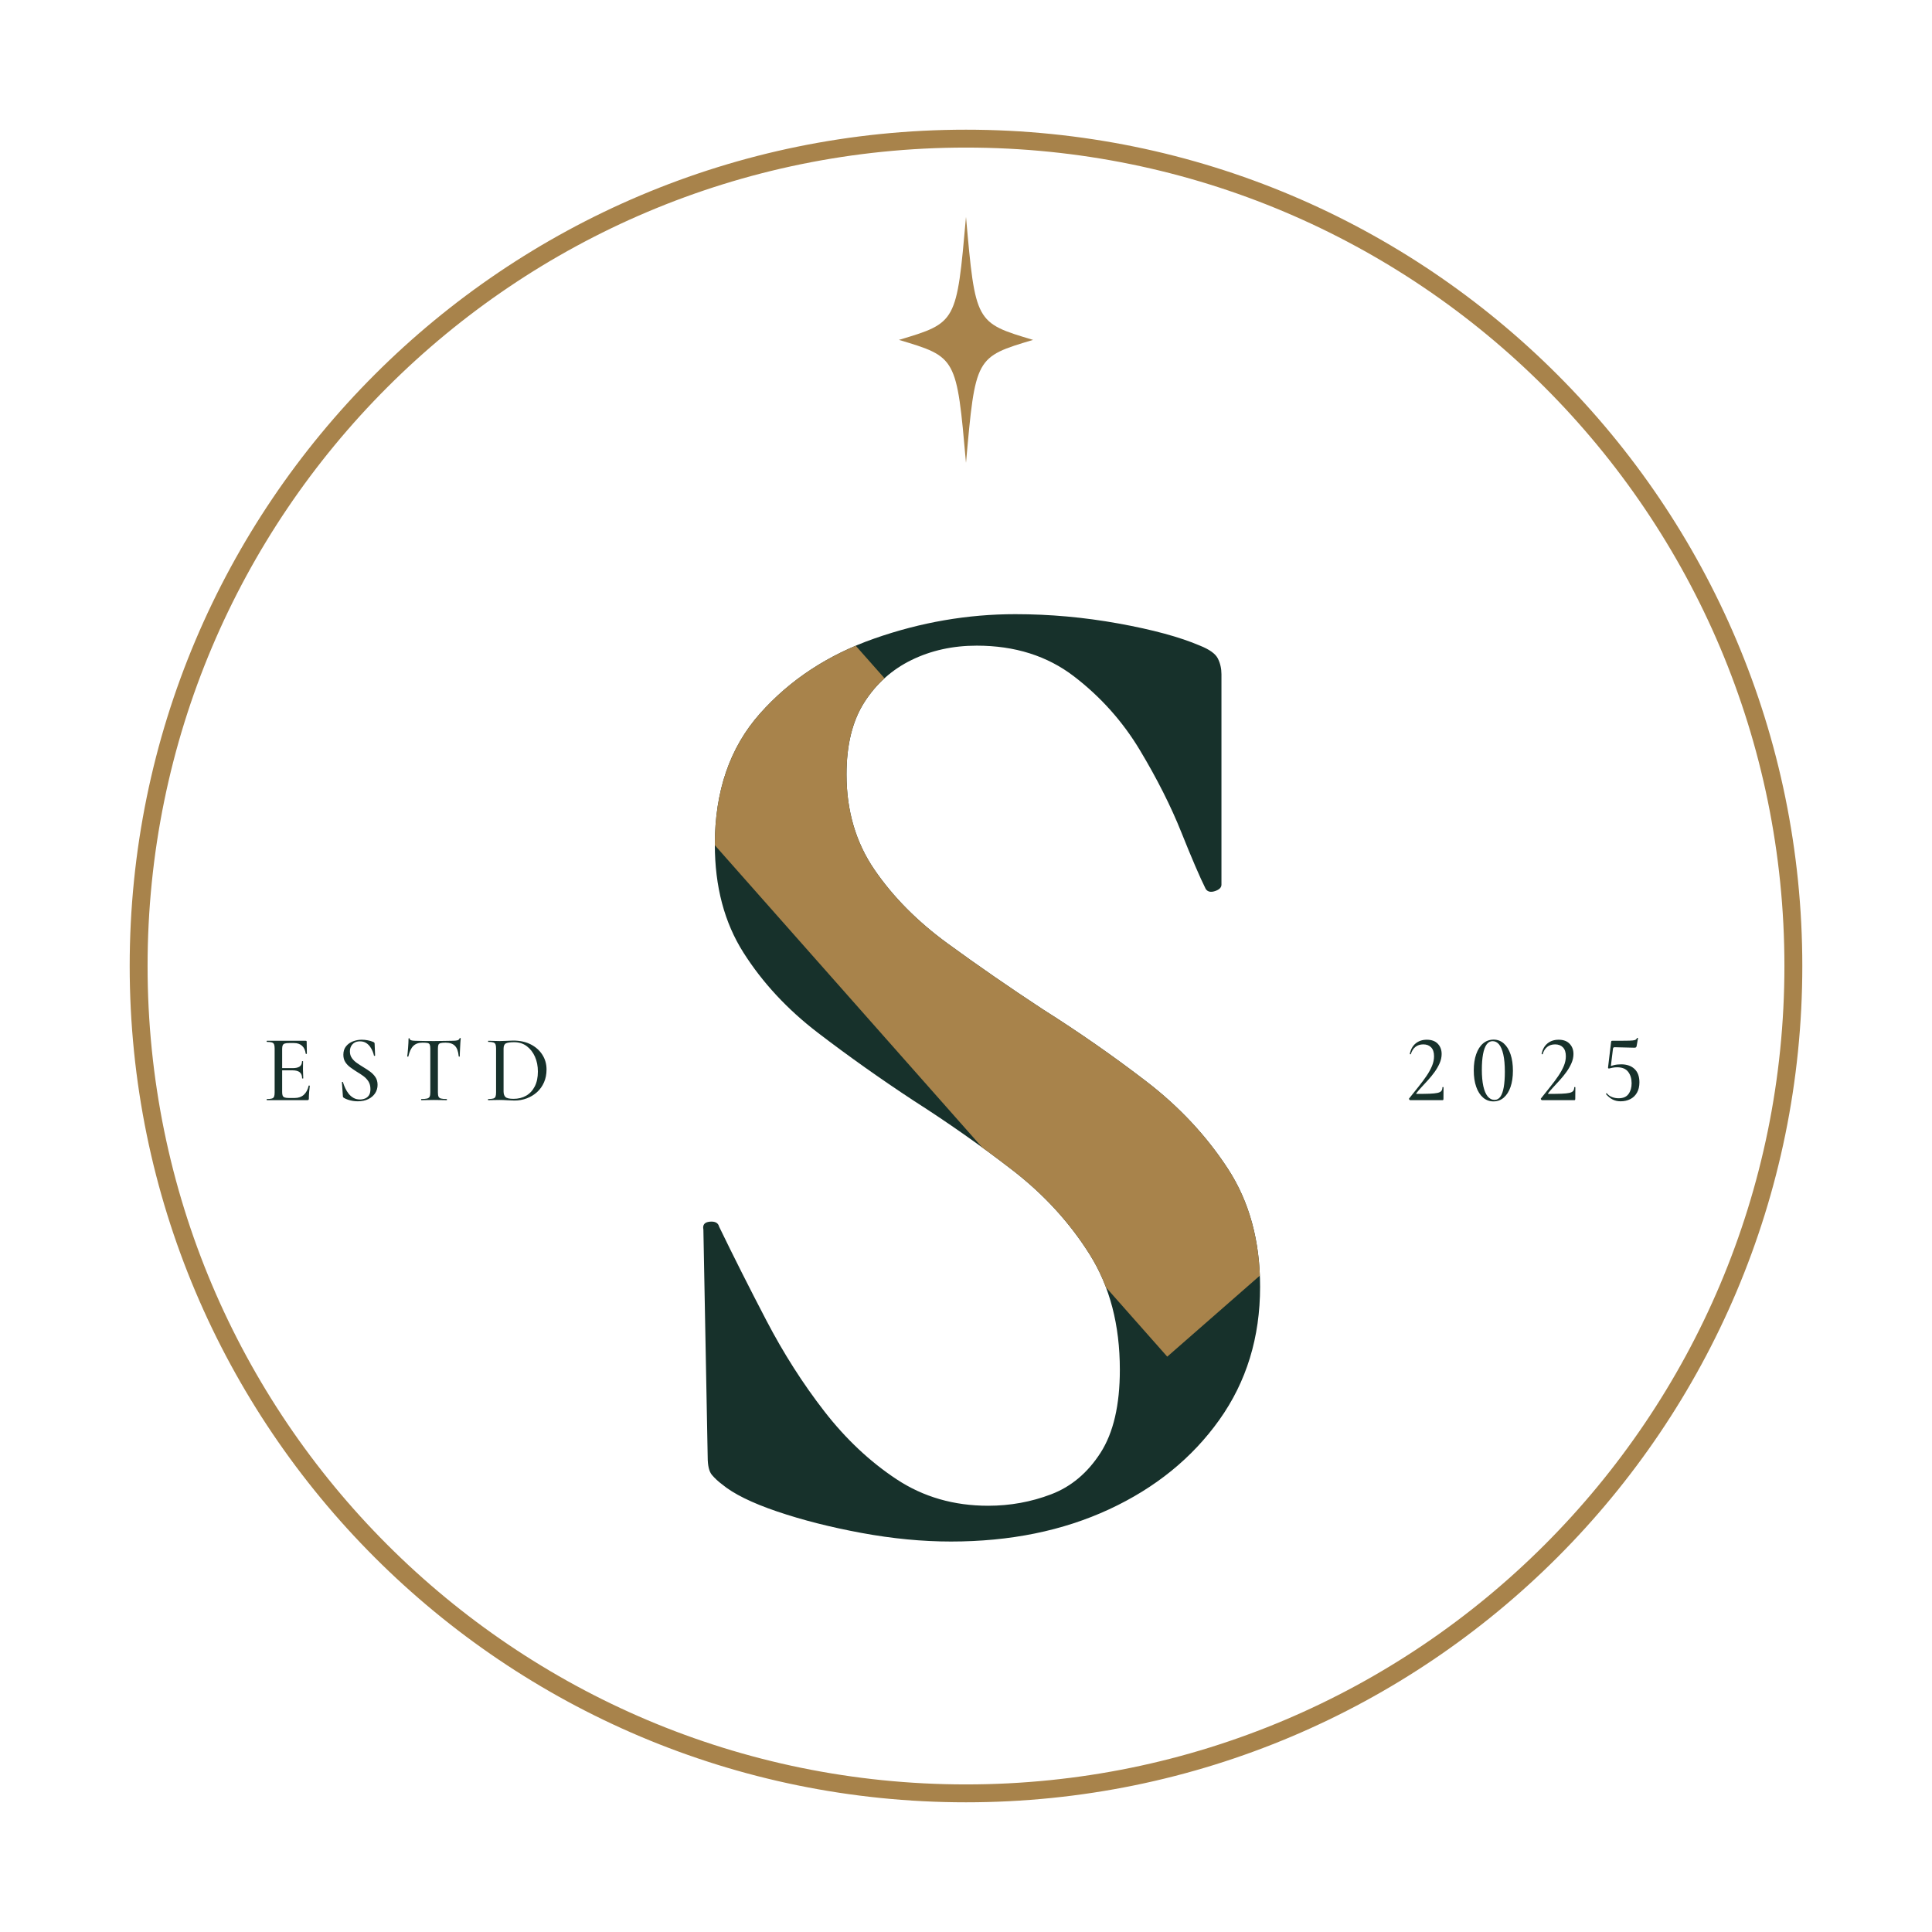
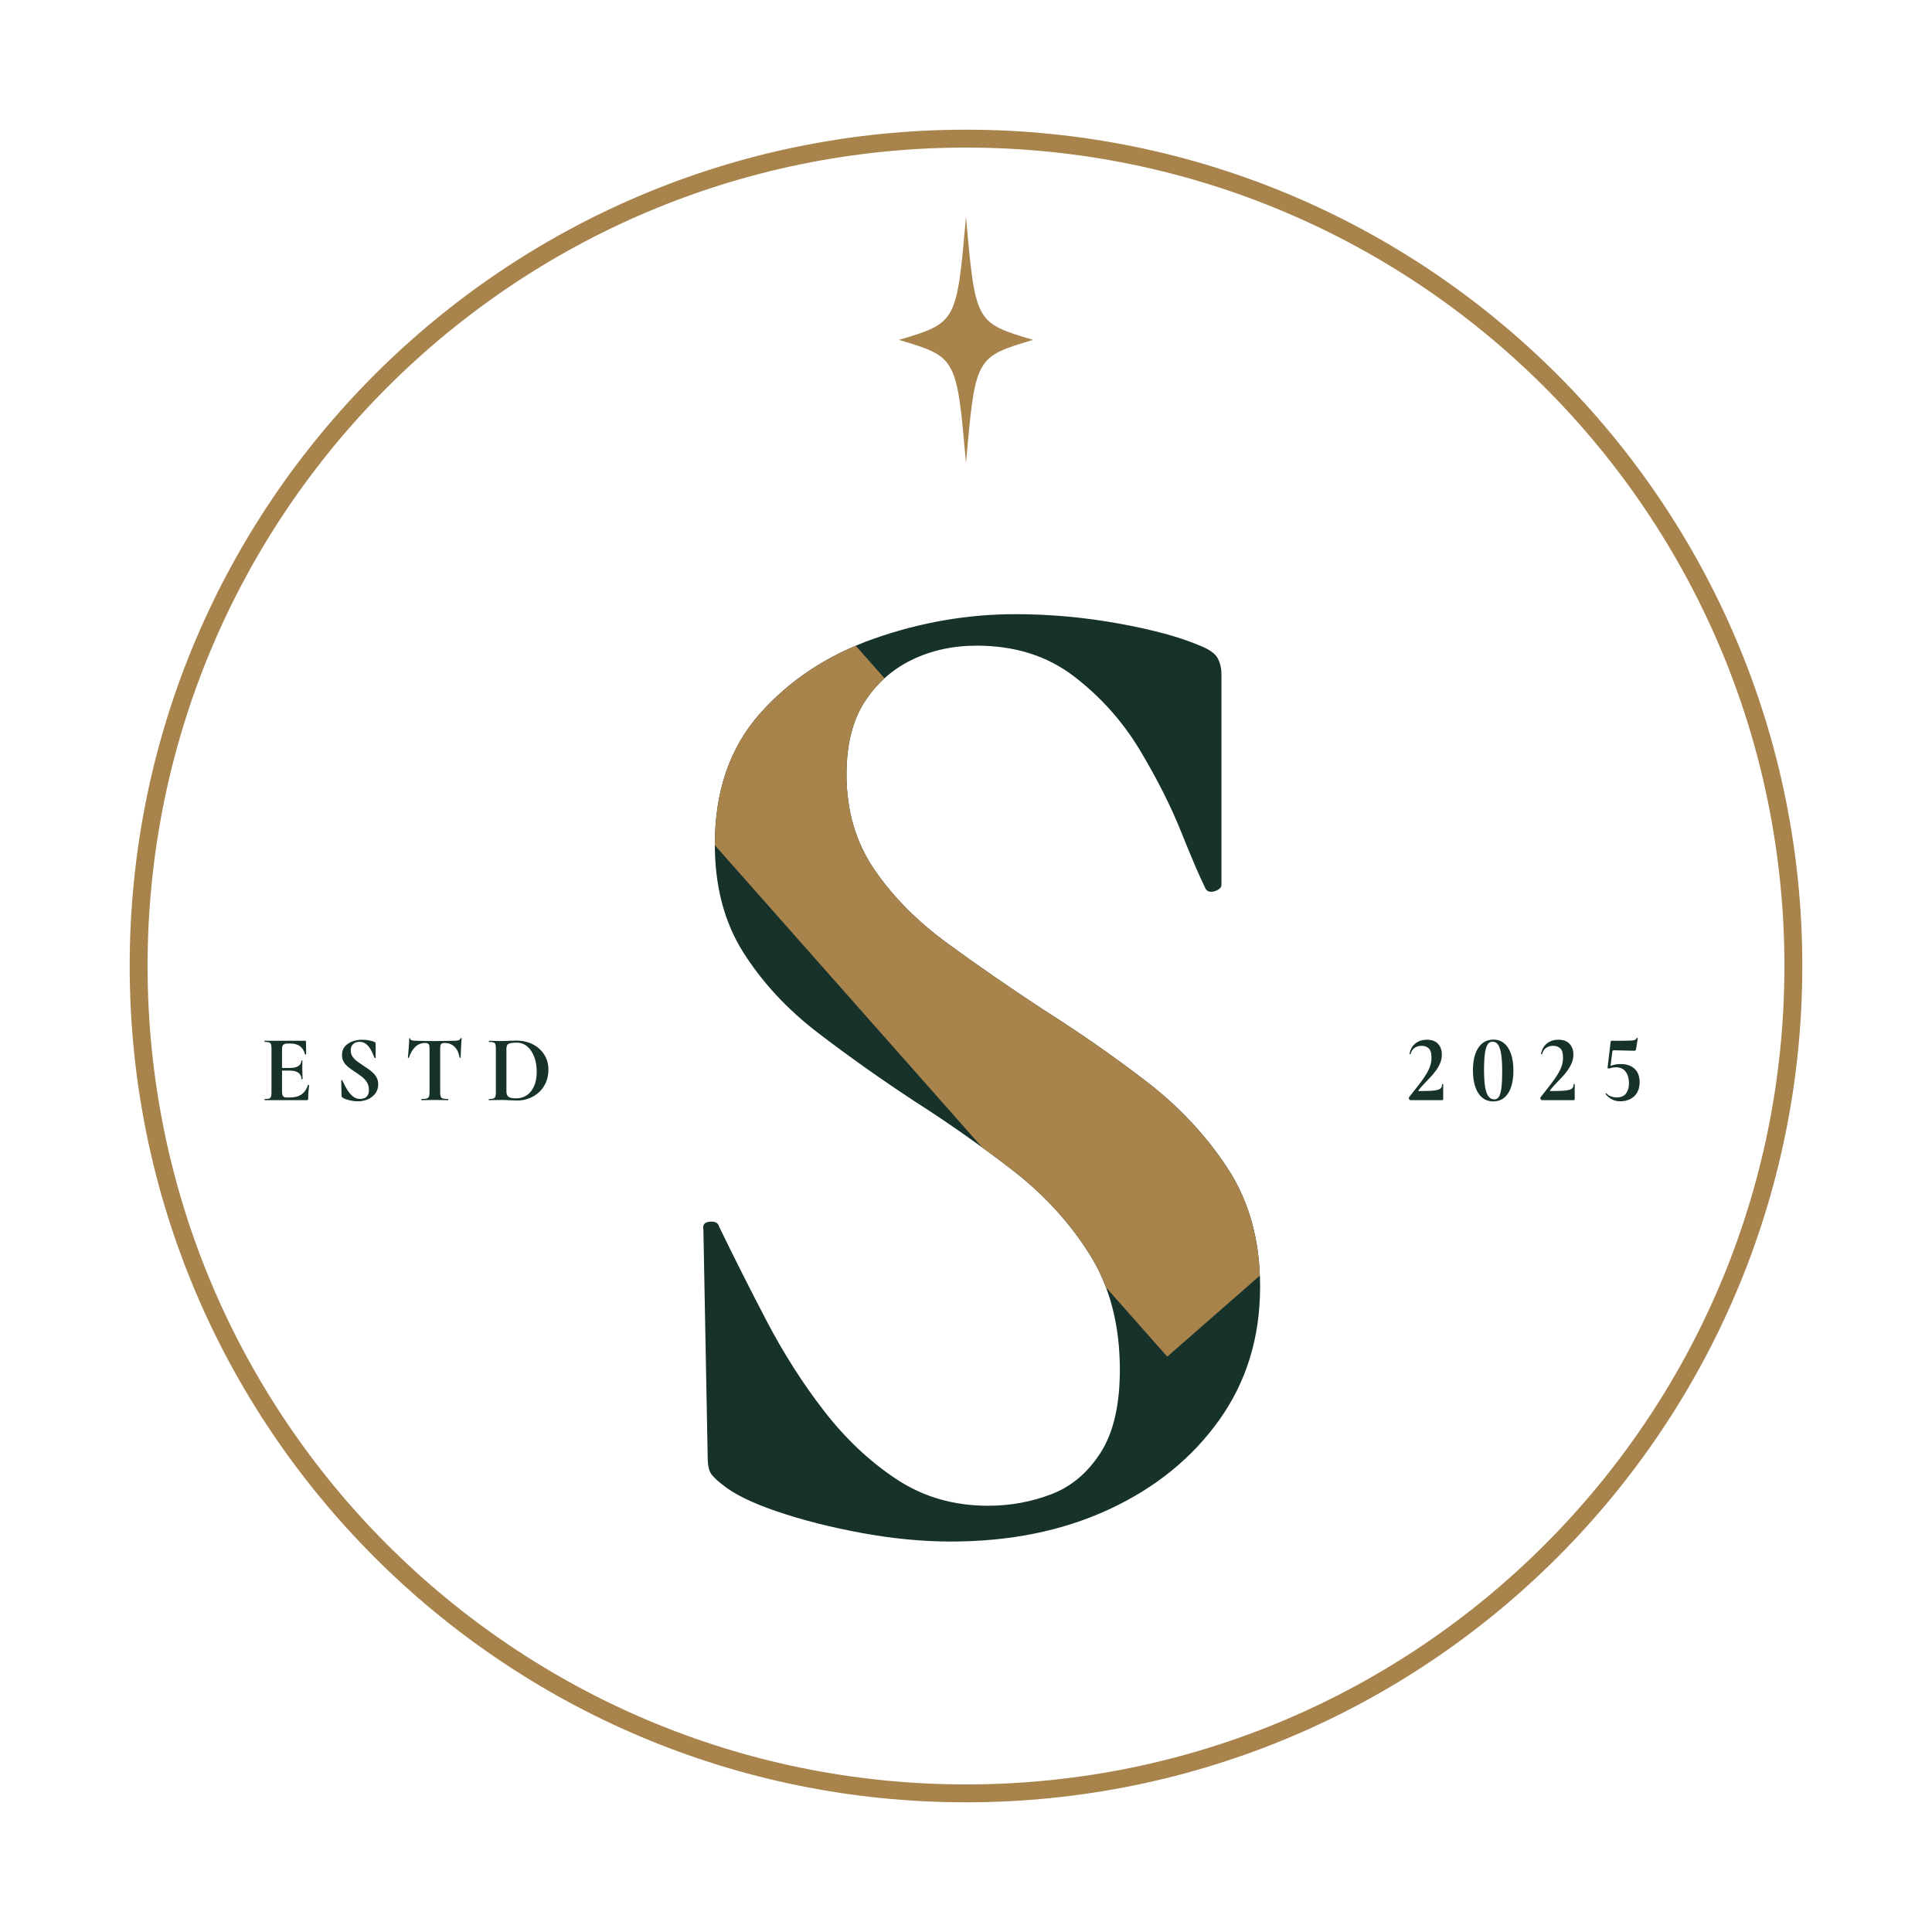
<svg xmlns="http://www.w3.org/2000/svg" viewBox="0 0 172.80 172.80" width="173" height="173" role="img" aria-label="Soft Systems Studio">
  <g transform="translate(6.4 6.4)">
    <g>
      <circle cx="80" cy="80" r="74" fill="none" stroke="#A8834B" stroke-width="1.6" />
      <path class="sparkle" fill="#A8834B" d="M80.00,13.00 C80.84,22.46 80.84,22.46 86.00,24.00 C80.84,25.54 80.84,25.54 80.00,35.00 C79.16,25.54 79.16,25.54 74.00,24.00 C79.16,22.46 79.16,22.46 80.00,13.00 Z" />
      <g transform="translate(0 2.94)">
        <defs>
          <clipPath id="ss-spine">
            <path d="M52,60 L68,46 L114,98 L98,112 Z" />
          </clipPath>
        </defs>
        <g transform="translate(80.0 80.0) scale(1.0) translate(-80.0 -80.0)">
          <path transform="translate(47.04 127)" d="M22.272 -67.072Q22.272 -62.208 24.768 -58.56Q27.264 -54.912 31.296 -51.968Q35.328 -49.024 39.808 -46.08Q44.672 -43.008 49.088 -39.616Q53.504 -36.224 56.384 -31.808Q59.264 -27.392 59.264 -21.248Q59.264 -14.464 55.616 -9.344Q51.968 -4.224 45.76 -1.344Q39.552 1.536 31.616 1.536Q27.776 1.536 23.616 0.768Q19.456 0.0 16.064 -1.152Q12.672 -2.304 11.136 -3.584Q10.624 -3.968 10.24 -4.416Q9.856 -4.864 9.856 -6.016L9.472 -26.368Q9.344 -27.008 10.048 -27.072Q10.752 -27.136 10.88 -26.624Q12.8 -22.656 15.104 -18.24Q17.408 -13.824 20.288 -10.112Q23.168 -6.4 26.752 -4.032Q30.336 -1.664 34.944 -1.664Q37.888 -1.664 40.576 -2.688Q43.264 -3.712 44.992 -6.4Q46.72 -9.088 46.72 -13.824Q46.72 -19.84 44.032 -24.128Q41.344 -28.416 37.12 -31.68Q32.896 -34.944 28.288 -37.888Q23.808 -40.832 19.712 -43.968Q15.616 -47.104 13.056 -51.136Q10.496 -55.168 10.496 -60.8Q10.496 -67.968 14.528 -72.512Q18.56 -77.056 24.768 -79.232Q30.976 -81.408 37.376 -81.408Q41.984 -81.408 46.592 -80.576Q51.2 -79.744 53.888 -78.592Q55.168 -78.08 55.488 -77.44Q55.808 -76.8 55.808 -76.032V-57.216Q55.808 -56.832 55.232 -56.64Q54.656 -56.448 54.4 -56.832Q53.632 -58.368 52.224 -61.888Q50.816 -65.408 48.512 -69.248Q46.208 -73.088 42.624 -75.84Q39.04 -78.592 33.92 -78.592Q30.72 -78.592 28.096 -77.312Q25.472 -76.032 23.872 -73.536Q22.272 -71.04 22.272 -67.072Z" fill="#17312B" />
          <g clip-path="url(#ss-spine)">
            <path transform="translate(47.04 127)" d="M22.272 -67.072Q22.272 -62.208 24.768 -58.56Q27.264 -54.912 31.296 -51.968Q35.328 -49.024 39.808 -46.08Q44.672 -43.008 49.088 -39.616Q53.504 -36.224 56.384 -31.808Q59.264 -27.392 59.264 -21.248Q59.264 -14.464 55.616 -9.344Q51.968 -4.224 45.76 -1.344Q39.552 1.536 31.616 1.536Q27.776 1.536 23.616 0.768Q19.456 0.0 16.064 -1.152Q12.672 -2.304 11.136 -3.584Q10.624 -3.968 10.24 -4.416Q9.856 -4.864 9.856 -6.016L9.472 -26.368Q9.344 -27.008 10.048 -27.072Q10.752 -27.136 10.88 -26.624Q12.8 -22.656 15.104 -18.24Q17.408 -13.824 20.288 -10.112Q23.168 -6.4 26.752 -4.032Q30.336 -1.664 34.944 -1.664Q37.888 -1.664 40.576 -2.688Q43.264 -3.712 44.992 -6.4Q46.72 -9.088 46.72 -13.824Q46.72 -19.84 44.032 -24.128Q41.344 -28.416 37.12 -31.68Q32.896 -34.944 28.288 -37.888Q23.808 -40.832 19.712 -43.968Q15.616 -47.104 13.056 -51.136Q10.496 -55.168 10.496 -60.8Q10.496 -67.968 14.528 -72.512Q18.56 -77.056 24.768 -79.232Q30.976 -81.408 37.376 -81.408Q41.984 -81.408 46.592 -80.576Q51.2 -79.744 53.888 -78.592Q55.168 -78.08 55.488 -77.44Q55.808 -76.8 55.808 -76.032V-57.216Q55.808 -56.832 55.232 -56.64Q54.656 -56.448 54.4 -56.832Q53.632 -58.368 52.224 -61.888Q50.816 -65.408 48.512 -69.248Q46.208 -73.088 42.624 -75.84Q39.04 -78.592 33.92 -78.592Q30.72 -78.592 28.096 -77.312Q25.472 -76.032 23.872 -73.536Q22.272 -71.04 22.272 -67.072Z" fill="#A8834B" />
          </g>
        </g>
      </g>
-       <path transform="translate(17.11 92.00)" d="M3.987 0.0H0.366Q0.34 0.0 0.34 -0.051Q0.34 -0.102 0.366 -0.102Q0.655 -0.102 0.803 -0.145Q0.952 -0.187 1.003 -0.315Q1.054 -0.442 1.054 -0.689V-4.624Q1.054 -4.871 1.003 -4.994Q0.952 -5.117 0.803 -5.164Q0.655 -5.211 0.366 -5.211Q0.34 -5.211 0.34 -5.261Q0.34 -5.312 0.366 -5.312H3.834Q3.919 -5.312 3.919 -5.236L3.936 -4.165Q3.936 -4.139 3.889 -4.135Q3.842 -4.131 3.834 -4.157Q3.774 -4.624 3.502 -4.866Q3.23 -5.109 2.788 -5.109H2.355Q2.1 -5.109 1.964 -5.066Q1.828 -5.024 1.776 -4.909Q1.726 -4.794 1.726 -4.59V-0.723Q1.726 -0.519 1.772 -0.404Q1.819 -0.289 1.947 -0.242Q2.074 -0.196 2.304 -0.196H2.865Q3.349 -0.196 3.663 -0.48Q3.978 -0.765 4.097 -1.292Q4.097 -1.318 4.148 -1.309Q4.199 -1.3 4.199 -1.275Q4.165 -1.046 4.139 -0.723Q4.114 -0.4 4.114 -0.128Q4.114 0.0 3.987 0.0ZM3.511 -1.955Q3.511 -2.321 3.302 -2.495Q3.094 -2.669 2.635 -2.669H1.403V-2.865H2.661Q3.094 -2.865 3.298 -3.013Q3.502 -3.162 3.502 -3.477Q3.502 -3.494 3.549 -3.494Q3.596 -3.494 3.596 -3.477Q3.596 -3.213 3.591 -3.069Q3.587 -2.924 3.587 -2.763Q3.587 -2.567 3.6 -2.372Q3.613 -2.176 3.613 -1.955Q3.613 -1.938 3.562 -1.938Q3.511 -1.938 3.511 -1.955ZM7.786 -4.361Q7.786 -4.021 7.956 -3.774Q8.126 -3.528 8.398 -3.336Q8.67 -3.145 8.976 -2.958Q9.291 -2.771 9.584 -2.559Q9.877 -2.346 10.068 -2.061Q10.26 -1.777 10.26 -1.369Q10.26 -0.952 10.043 -0.621Q9.826 -0.289 9.431 -0.094Q9.036 0.102 8.483 0.102Q8.262 0.102 8.037 0.064Q7.812 0.026 7.607 -0.043Q7.404 -0.111 7.234 -0.213Q7.2 -0.238 7.178 -0.272Q7.157 -0.306 7.157 -0.374L7.072 -1.59Q7.064 -1.632 7.11 -1.636Q7.157 -1.641 7.166 -1.607Q7.242 -1.343 7.37 -1.071Q7.497 -0.799 7.675 -0.574Q7.854 -0.349 8.105 -0.204Q8.356 -0.06 8.687 -0.06Q8.917 -0.06 9.133 -0.145Q9.35 -0.23 9.486 -0.429Q9.622 -0.629 9.622 -0.986Q9.622 -1.394 9.444 -1.675Q9.265 -1.955 8.985 -2.159Q8.704 -2.363 8.389 -2.55Q8.092 -2.737 7.816 -2.941Q7.54 -3.145 7.37 -3.413Q7.2 -3.681 7.2 -4.063Q7.2 -4.522 7.442 -4.819Q7.684 -5.117 8.062 -5.261Q8.441 -5.406 8.84 -5.406Q9.104 -5.406 9.376 -5.355Q9.648 -5.304 9.869 -5.211Q9.945 -5.177 9.971 -5.138Q9.996 -5.1 9.996 -5.058L10.039 -3.995Q10.039 -3.97 9.996 -3.961Q9.954 -3.953 9.937 -3.987Q9.911 -4.131 9.826 -4.348Q9.741 -4.565 9.596 -4.773Q9.452 -4.981 9.227 -5.121Q9.002 -5.262 8.678 -5.262Q8.381 -5.262 8.186 -5.138Q7.99 -5.015 7.888 -4.815Q7.786 -4.615 7.786 -4.361ZM14.28 -5.143Q13.753 -5.143 13.456 -4.849Q13.158 -4.556 13.014 -3.91Q13.005 -3.893 12.958 -3.893Q12.912 -3.893 12.912 -3.919Q12.928 -4.029 12.95 -4.233Q12.971 -4.437 12.988 -4.675Q13.005 -4.913 13.018 -5.134Q13.03 -5.355 13.03 -5.5Q13.03 -5.542 13.082 -5.542Q13.133 -5.542 13.133 -5.5Q13.133 -5.415 13.218 -5.376Q13.303 -5.338 13.413 -5.325Q13.524 -5.312 13.6 -5.312Q14.331 -5.287 15.309 -5.287Q15.904 -5.287 16.261 -5.3Q16.617 -5.312 16.949 -5.312Q17.238 -5.312 17.395 -5.351Q17.553 -5.389 17.595 -5.525Q17.604 -5.559 17.65 -5.559Q17.697 -5.559 17.697 -5.525Q17.68 -5.397 17.667 -5.168Q17.654 -4.939 17.642 -4.692Q17.629 -4.446 17.62 -4.233Q17.612 -4.021 17.612 -3.919Q17.612 -3.893 17.565 -3.893Q17.518 -3.893 17.518 -3.919Q17.459 -4.582 17.178 -4.862Q16.898 -5.143 16.346 -5.143Q16.048 -5.143 15.899 -5.104Q15.751 -5.066 15.704 -4.956Q15.657 -4.845 15.657 -4.607V-0.689Q15.657 -0.442 15.712 -0.315Q15.768 -0.187 15.933 -0.145Q16.099 -0.102 16.448 -0.102Q16.465 -0.102 16.465 -0.051Q16.465 0.0 16.448 0.0Q16.218 0.0 15.933 -0.009Q15.649 -0.017 15.309 -0.017Q14.986 -0.017 14.701 -0.009Q14.416 0.0 14.178 0.0Q14.152 0.0 14.152 -0.051Q14.152 -0.102 14.178 -0.102Q14.509 -0.102 14.684 -0.145Q14.858 -0.187 14.918 -0.315Q14.977 -0.442 14.977 -0.689V-4.624Q14.977 -4.854 14.926 -4.968Q14.875 -5.083 14.722 -5.113Q14.569 -5.143 14.28 -5.143ZM22.508 0.034Q22.253 0.034 21.879 0.009Q21.505 -0.017 21.191 -0.017Q20.902 -0.017 20.634 -0.009Q20.366 0.0 20.154 0.0Q20.137 0.0 20.137 -0.051Q20.137 -0.102 20.154 -0.102Q20.451 -0.102 20.604 -0.145Q20.757 -0.187 20.808 -0.315Q20.859 -0.442 20.859 -0.689V-4.624Q20.859 -4.871 20.808 -4.994Q20.757 -5.117 20.608 -5.164Q20.46 -5.211 20.171 -5.211Q20.145 -5.211 20.145 -5.261Q20.145 -5.312 20.171 -5.312Q20.383 -5.312 20.642 -5.3Q20.902 -5.287 21.191 -5.287Q21.48 -5.287 21.815 -5.308Q22.151 -5.33 22.389 -5.33Q23.29 -5.33 23.957 -4.99Q24.625 -4.65 24.998 -4.063Q25.373 -3.477 25.373 -2.746Q25.373 -2.108 25.147 -1.594Q24.922 -1.08 24.523 -0.718Q24.123 -0.357 23.605 -0.162Q23.086 0.034 22.508 0.034ZM22.423 -0.119Q23.061 -0.119 23.549 -0.4Q24.038 -0.68 24.319 -1.228Q24.599 -1.777 24.599 -2.558Q24.599 -3.298 24.336 -3.889Q24.072 -4.48 23.6 -4.832Q23.129 -5.185 22.474 -5.185Q21.964 -5.185 21.747 -5.083Q21.53 -4.981 21.53 -4.607V-0.782Q21.53 -0.442 21.7 -0.281Q21.87 -0.119 22.423 -0.119Z" fill="#17312B" />
-       <path transform="translate(119.38 92.00)" d="M0.34 0.0Q0.306 0.0 0.264 -0.064Q0.221 -0.128 0.255 -0.153Q0.697 -0.714 1.101 -1.216Q1.505 -1.717 1.815 -2.176Q2.125 -2.635 2.304 -3.069Q2.482 -3.502 2.482 -3.927Q2.482 -4.454 2.223 -4.722Q1.964 -4.99 1.522 -4.99Q1.097 -4.99 0.812 -4.76Q0.527 -4.53 0.408 -4.114Q0.4 -4.097 0.353 -4.106Q0.306 -4.114 0.315 -4.139Q0.434 -4.743 0.837 -5.075Q1.241 -5.406 1.836 -5.406Q2.474 -5.406 2.818 -5.045Q3.162 -4.684 3.162 -4.131Q3.162 -3.715 2.984 -3.307Q2.805 -2.899 2.529 -2.516Q2.252 -2.134 1.938 -1.789Q1.624 -1.445 1.347 -1.147Q1.071 -0.85 0.901 -0.621Q0.859 -0.561 0.935 -0.561Q1.649 -0.561 2.095 -0.578Q2.542 -0.595 2.792 -0.65Q3.043 -0.706 3.137 -0.825Q3.23 -0.944 3.23 -1.148Q3.23 -1.173 3.281 -1.173Q3.332 -1.173 3.332 -1.148L3.324 -0.093Q3.324 -0.06 3.307 -0.03Q3.29 0.0 3.247 0.0Q2.814 0.0 2.308 0.0Q1.802 0.0 1.292 0.0Q0.782 0.0 0.34 0.0ZM7.795 0.111Q7.259 0.111 6.864 -0.234Q6.469 -0.578 6.252 -1.199Q6.035 -1.819 6.035 -2.661Q6.035 -3.494 6.252 -4.114Q6.469 -4.735 6.868 -5.075Q7.268 -5.415 7.812 -5.415Q8.338 -5.415 8.725 -5.07Q9.112 -4.726 9.325 -4.101Q9.537 -3.477 9.537 -2.635Q9.537 -1.802 9.325 -1.186Q9.112 -0.57 8.721 -0.229Q8.33 0.111 7.795 0.111ZM7.897 -0.026Q8.22 -0.026 8.419 -0.315Q8.619 -0.604 8.717 -1.165Q8.815 -1.726 8.815 -2.533Q8.815 -3.485 8.674 -4.097Q8.534 -4.709 8.292 -4.994Q8.05 -5.279 7.718 -5.279Q7.395 -5.279 7.183 -4.981Q6.97 -4.684 6.864 -4.11Q6.758 -3.536 6.758 -2.72Q6.758 -1.862 6.889 -1.258Q7.021 -0.655 7.276 -0.34Q7.531 -0.026 7.897 -0.026ZM12.13 0.0Q12.096 0.0 12.053 -0.064Q12.011 -0.128 12.045 -0.153Q12.486 -0.714 12.89 -1.216Q13.294 -1.717 13.604 -2.176Q13.915 -2.635 14.093 -3.069Q14.271 -3.502 14.271 -3.927Q14.271 -4.454 14.012 -4.722Q13.753 -4.99 13.311 -4.99Q12.886 -4.99 12.601 -4.76Q12.316 -4.53 12.197 -4.114Q12.189 -4.097 12.142 -4.106Q12.096 -4.114 12.104 -4.139Q12.223 -4.743 12.627 -5.075Q13.03 -5.406 13.626 -5.406Q14.263 -5.406 14.607 -5.045Q14.952 -4.684 14.952 -4.131Q14.952 -3.715 14.773 -3.307Q14.595 -2.899 14.318 -2.516Q14.042 -2.134 13.727 -1.789Q13.413 -1.445 13.137 -1.147Q12.861 -0.85 12.691 -0.621Q12.648 -0.561 12.725 -0.561Q13.439 -0.561 13.885 -0.578Q14.331 -0.595 14.582 -0.65Q14.832 -0.706 14.926 -0.825Q15.02 -0.944 15.02 -1.148Q15.02 -1.173 15.071 -1.173Q15.122 -1.173 15.122 -1.148L15.113 -0.093Q15.113 -0.06 15.096 -0.03Q15.079 0.0 15.037 0.0Q14.603 0.0 14.097 0.0Q13.591 0.0 13.082 0.0Q12.572 0.0 12.13 0.0ZM18.131 -2.831Q18.029 -2.831 18.046 -2.933L18.318 -5.211Q18.326 -5.27 18.343 -5.291Q18.36 -5.312 18.428 -5.312Q19.202 -5.312 19.631 -5.317Q20.06 -5.321 20.26 -5.342Q20.46 -5.364 20.528 -5.415Q20.596 -5.466 20.638 -5.559Q20.647 -5.576 20.689 -5.572Q20.732 -5.568 20.723 -5.534L20.604 -4.854Q20.587 -4.752 20.54 -4.722Q20.494 -4.692 20.383 -4.692L18.623 -4.735Q18.513 -4.735 18.488 -4.615L18.284 -2.941ZM17.944 -0.604Q18.139 -0.374 18.415 -0.272Q18.692 -0.17 18.989 -0.17Q19.601 -0.17 19.877 -0.552Q20.154 -0.935 20.154 -1.505Q20.154 -2.134 19.843 -2.537Q19.533 -2.941 18.862 -2.941Q18.658 -2.941 18.449 -2.903Q18.241 -2.865 18.131 -2.831Q18.114 -2.822 18.131 -2.911Q18.148 -3.001 18.156 -3.018Q18.275 -3.06 18.568 -3.132Q18.862 -3.205 19.219 -3.205Q19.975 -3.205 20.413 -2.792Q20.851 -2.38 20.851 -1.598Q20.851 -1.046 20.63 -0.663Q20.409 -0.281 20.026 -0.089Q19.644 0.102 19.168 0.102Q18.768 0.102 18.454 -0.06Q18.139 -0.221 17.867 -0.536Q17.85 -0.57 17.888 -0.604Q17.927 -0.638 17.944 -0.604Z" fill="#17312B" />
+       <path transform="translate(16.93 92.00)" d="M4.106 0.0H0.349Q0.323 0.0 0.323 -0.051Q0.323 -0.102 0.349 -0.102Q0.612 -0.102 0.74 -0.145Q0.867 -0.187 0.91 -0.315Q0.952 -0.442 0.952 -0.689V-4.624Q0.952 -4.871 0.91 -4.994Q0.867 -5.117 0.74 -5.164Q0.612 -5.211 0.349 -5.211Q0.323 -5.211 0.323 -5.261Q0.323 -5.312 0.349 -5.312H3.953Q4.038 -5.312 4.038 -5.236L4.054 -4.106Q4.054 -4.089 4.012 -4.08Q3.97 -4.072 3.953 -4.097Q3.817 -4.599 3.494 -4.832Q3.171 -5.066 2.644 -5.066H2.389Q2.219 -5.066 2.108 -5.019Q1.998 -4.973 1.947 -4.87Q1.896 -4.769 1.896 -4.615V-0.723Q1.896 -0.561 1.938 -0.451Q1.981 -0.34 2.066 -0.289Q2.151 -0.238 2.287 -0.238H2.567Q3.23 -0.238 3.63 -0.51Q4.029 -0.782 4.216 -1.352Q4.224 -1.377 4.271 -1.364Q4.318 -1.352 4.318 -1.335Q4.284 -1.088 4.259 -0.752Q4.233 -0.417 4.233 -0.128Q4.233 0.0 4.106 0.0ZM3.63 -1.896Q3.63 -2.244 3.366 -2.444Q3.103 -2.644 2.593 -2.644H1.445V-2.882H2.601Q3.103 -2.882 3.362 -3.056Q3.621 -3.23 3.621 -3.528Q3.621 -3.553 3.668 -3.553Q3.715 -3.553 3.715 -3.528Q3.715 -3.247 3.71 -3.09Q3.706 -2.933 3.706 -2.763Q3.706 -2.55 3.719 -2.346Q3.732 -2.142 3.732 -1.896Q3.732 -1.879 3.681 -1.879Q3.63 -1.879 3.63 -1.896ZM8.041 -4.454Q8.041 -4.131 8.207 -3.889Q8.373 -3.647 8.64 -3.451Q8.908 -3.256 9.206 -3.06Q9.529 -2.856 9.822 -2.631Q10.115 -2.405 10.306 -2.112Q10.498 -1.819 10.498 -1.411Q10.498 -0.961 10.255 -0.621Q10.013 -0.281 9.601 -0.089Q9.189 0.102 8.662 0.102Q8.407 0.102 8.13 0.051Q7.854 0.0 7.629 -0.077Q7.404 -0.153 7.302 -0.238Q7.268 -0.264 7.242 -0.293Q7.216 -0.323 7.216 -0.4L7.191 -1.751Q7.183 -1.794 7.229 -1.798Q7.276 -1.802 7.285 -1.768Q7.412 -1.505 7.565 -1.211Q7.718 -0.918 7.909 -0.671Q8.101 -0.425 8.338 -0.268Q8.576 -0.111 8.883 -0.111Q9.078 -0.111 9.256 -0.179Q9.435 -0.247 9.55 -0.425Q9.665 -0.604 9.665 -0.918Q9.665 -1.318 9.486 -1.602Q9.308 -1.887 9.027 -2.104Q8.747 -2.321 8.441 -2.516Q8.143 -2.712 7.871 -2.92Q7.599 -3.128 7.429 -3.396Q7.259 -3.664 7.259 -4.038Q7.259 -4.514 7.527 -4.815Q7.795 -5.117 8.207 -5.261Q8.619 -5.406 9.044 -5.406Q9.35 -5.406 9.656 -5.351Q9.962 -5.296 10.141 -5.219Q10.226 -5.185 10.247 -5.143Q10.268 -5.1 10.268 -5.049V-3.8Q10.268 -3.774 10.23 -3.761Q10.192 -3.749 10.175 -3.774Q10.123 -3.876 10.03 -4.11Q9.937 -4.344 9.784 -4.599Q9.631 -4.854 9.393 -5.036Q9.155 -5.219 8.815 -5.219Q8.602 -5.219 8.428 -5.134Q8.254 -5.049 8.147 -4.883Q8.041 -4.718 8.041 -4.454ZM14.697 -5.117Q14.178 -5.117 13.817 -4.773Q13.456 -4.429 13.243 -3.8Q13.235 -3.774 13.192 -3.778Q13.149 -3.783 13.149 -3.808Q13.166 -3.927 13.183 -4.144Q13.2 -4.361 13.222 -4.616Q13.243 -4.871 13.256 -5.109Q13.268 -5.347 13.268 -5.5Q13.268 -5.542 13.315 -5.542Q13.362 -5.542 13.362 -5.5Q13.362 -5.415 13.451 -5.376Q13.54 -5.338 13.655 -5.325Q13.77 -5.312 13.847 -5.312Q14.578 -5.287 15.555 -5.287Q16.15 -5.287 16.507 -5.3Q16.864 -5.312 17.195 -5.312Q17.502 -5.312 17.659 -5.351Q17.816 -5.389 17.858 -5.525Q17.867 -5.559 17.914 -5.559Q17.96 -5.559 17.96 -5.525Q17.944 -5.389 17.931 -5.147Q17.918 -4.905 17.905 -4.637Q17.892 -4.369 17.884 -4.144Q17.876 -3.919 17.876 -3.808Q17.876 -3.783 17.833 -3.783Q17.791 -3.783 17.782 -3.808Q17.654 -4.48 17.302 -4.798Q16.949 -5.117 16.448 -5.117Q16.277 -5.117 16.188 -5.07Q16.099 -5.024 16.069 -4.913Q16.04 -4.803 16.04 -4.607V-0.689Q16.04 -0.442 16.09 -0.315Q16.142 -0.187 16.29 -0.145Q16.439 -0.102 16.745 -0.102Q16.77 -0.102 16.77 -0.051Q16.77 0.0 16.745 0.0Q16.507 0.0 16.209 -0.009Q15.912 -0.017 15.555 -0.017Q15.215 -0.017 14.918 -0.009Q14.62 0.0 14.373 0.0Q14.348 0.0 14.348 -0.051Q14.348 -0.102 14.373 -0.102Q14.671 -0.102 14.824 -0.145Q14.977 -0.187 15.032 -0.315Q15.088 -0.442 15.088 -0.689V-4.624Q15.088 -4.811 15.058 -4.917Q15.028 -5.024 14.943 -5.07Q14.858 -5.117 14.697 -5.117ZM22.916 0.034Q22.644 0.034 22.236 0.009Q21.828 -0.017 21.488 -0.017Q21.182 -0.017 20.901 -0.009Q20.621 0.0 20.4 0.0Q20.383 0.0 20.383 -0.051Q20.383 -0.102 20.4 -0.102Q20.663 -0.102 20.795 -0.145Q20.927 -0.187 20.974 -0.315Q21.02 -0.442 21.02 -0.689V-4.624Q21.02 -4.871 20.978 -4.994Q20.936 -5.117 20.804 -5.164Q20.672 -5.211 20.417 -5.211Q20.392 -5.211 20.392 -5.261Q20.392 -5.312 20.417 -5.312Q20.638 -5.312 20.91 -5.3Q21.182 -5.287 21.497 -5.287Q21.802 -5.287 22.168 -5.308Q22.534 -5.33 22.797 -5.33Q23.681 -5.33 24.336 -4.99Q24.99 -4.65 25.355 -4.063Q25.721 -3.477 25.721 -2.746Q25.721 -2.108 25.5 -1.594Q25.279 -1.08 24.888 -0.718Q24.497 -0.357 23.991 -0.162Q23.485 0.034 22.916 0.034ZM22.831 -0.162Q23.366 -0.162 23.783 -0.438Q24.2 -0.714 24.438 -1.25Q24.675 -1.785 24.675 -2.558Q24.675 -3.281 24.454 -3.868Q24.233 -4.454 23.834 -4.798Q23.434 -5.143 22.882 -5.143Q22.389 -5.143 22.176 -5.049Q21.964 -4.956 21.964 -4.607V-0.782Q21.964 -0.468 22.13 -0.315Q22.296 -0.162 22.831 -0.162Z" fill="#17312B" />
+       <path transform="translate(119.39 92.00)" d="M0.332 0.0Q0.298 0.0 0.242 -0.102Q0.187 -0.204 0.221 -0.238Q0.757 -0.918 1.143 -1.419Q1.53 -1.921 1.772 -2.321Q2.014 -2.72 2.129 -3.073Q2.244 -3.426 2.244 -3.8Q2.244 -4.42 1.989 -4.641Q1.734 -4.862 1.369 -4.862Q0.969 -4.862 0.71 -4.662Q0.451 -4.463 0.374 -4.114Q0.366 -4.097 0.319 -4.106Q0.272 -4.114 0.281 -4.139Q0.374 -4.718 0.79 -5.062Q1.207 -5.406 1.836 -5.406Q2.491 -5.406 2.831 -5.036Q3.171 -4.667 3.171 -4.089Q3.171 -3.681 3.022 -3.324Q2.873 -2.967 2.635 -2.639Q2.397 -2.312 2.112 -2.014Q1.828 -1.717 1.556 -1.432Q1.284 -1.148 1.08 -0.876Q1.046 -0.816 1.122 -0.816Q1.768 -0.816 2.176 -0.837Q2.584 -0.859 2.805 -0.922Q3.026 -0.986 3.107 -1.105Q3.188 -1.224 3.188 -1.42Q3.188 -1.445 3.239 -1.445Q3.29 -1.445 3.29 -1.42V-0.093Q3.29 -0.06 3.272 -0.03Q3.256 0.0 3.213 0.0Q2.796 0.0 2.295 0.0Q1.794 0.0 1.284 0.0Q0.774 0.0 0.332 0.0ZM7.769 0.111Q7.2 0.111 6.792 -0.221Q6.384 -0.552 6.167 -1.173Q5.95 -1.794 5.95 -2.661Q5.95 -3.528 6.167 -4.144Q6.384 -4.76 6.796 -5.087Q7.208 -5.415 7.786 -5.415Q8.347 -5.415 8.747 -5.083Q9.146 -4.752 9.359 -4.131Q9.571 -3.511 9.571 -2.635Q9.571 -1.777 9.359 -1.16Q9.146 -0.544 8.742 -0.217Q8.338 0.111 7.769 0.111ZM7.871 -0.068Q8.126 -0.068 8.279 -0.319Q8.432 -0.57 8.5 -1.114Q8.568 -1.658 8.568 -2.533Q8.568 -3.502 8.479 -4.097Q8.389 -4.692 8.198 -4.964Q8.007 -5.236 7.693 -5.236Q7.429 -5.236 7.263 -4.981Q7.098 -4.726 7.021 -4.174Q6.945 -3.621 6.945 -2.72Q6.945 -1.777 7.038 -1.19Q7.132 -0.604 7.34 -0.336Q7.548 -0.068 7.871 -0.068ZM12.096 0.0Q12.062 0.0 12.006 -0.102Q11.951 -0.204 11.985 -0.238Q12.521 -0.918 12.907 -1.419Q13.294 -1.921 13.536 -2.321Q13.779 -2.72 13.893 -3.073Q14.008 -3.426 14.008 -3.8Q14.008 -4.42 13.753 -4.641Q13.498 -4.862 13.133 -4.862Q12.733 -4.862 12.474 -4.662Q12.215 -4.463 12.138 -4.114Q12.13 -4.097 12.083 -4.106Q12.036 -4.114 12.045 -4.139Q12.138 -4.718 12.555 -5.062Q12.971 -5.406 13.6 -5.406Q14.255 -5.406 14.595 -5.036Q14.935 -4.667 14.935 -4.089Q14.935 -3.681 14.786 -3.324Q14.637 -2.967 14.399 -2.639Q14.161 -2.312 13.876 -2.014Q13.592 -1.717 13.32 -1.432Q13.048 -1.148 12.844 -0.876Q12.81 -0.816 12.886 -0.816Q13.532 -0.816 13.94 -0.837Q14.348 -0.859 14.569 -0.922Q14.79 -0.986 14.871 -1.105Q14.952 -1.224 14.952 -1.42Q14.952 -1.445 15.003 -1.445Q15.054 -1.445 15.054 -1.42V-0.093Q15.054 -0.06 15.037 -0.03Q15.02 0.0 14.977 0.0Q14.561 0.0 14.059 0.0Q13.558 0.0 13.048 0.0Q12.538 0.0 12.096 0.0ZM18.08 -2.831Q17.978 -2.831 17.995 -2.933L18.267 -5.211Q18.275 -5.27 18.292 -5.291Q18.309 -5.312 18.377 -5.312Q19.159 -5.312 19.593 -5.317Q20.026 -5.321 20.226 -5.342Q20.426 -5.364 20.494 -5.415Q20.562 -5.466 20.604 -5.559Q20.613 -5.576 20.655 -5.572Q20.698 -5.568 20.689 -5.534L20.545 -4.59Q20.528 -4.488 20.494 -4.454Q20.46 -4.42 20.349 -4.42L18.556 -4.463Q18.445 -4.463 18.42 -4.344L18.241 -2.941ZM17.893 -0.604Q18.063 -0.417 18.309 -0.332Q18.556 -0.247 18.811 -0.247Q19.389 -0.247 19.648 -0.604Q19.907 -0.961 19.907 -1.505Q19.907 -2.134 19.618 -2.537Q19.329 -2.941 18.751 -2.941Q18.488 -2.941 18.309 -2.886Q18.131 -2.831 18.08 -2.831Q18.063 -2.831 18.08 -2.92Q18.097 -3.009 18.105 -3.026Q18.224 -3.069 18.517 -3.149Q18.811 -3.23 19.168 -3.23Q19.95 -3.23 20.404 -2.814Q20.859 -2.397 20.859 -1.598Q20.859 -1.046 20.625 -0.663Q20.392 -0.281 20.001 -0.089Q19.61 0.102 19.117 0.102Q18.717 0.102 18.403 -0.06Q18.088 -0.221 17.816 -0.536Q17.799 -0.57 17.837 -0.604Q17.876 -0.638 17.893 -0.604Z" fill="#17312B" />
    </g>
  </g>
</svg>
